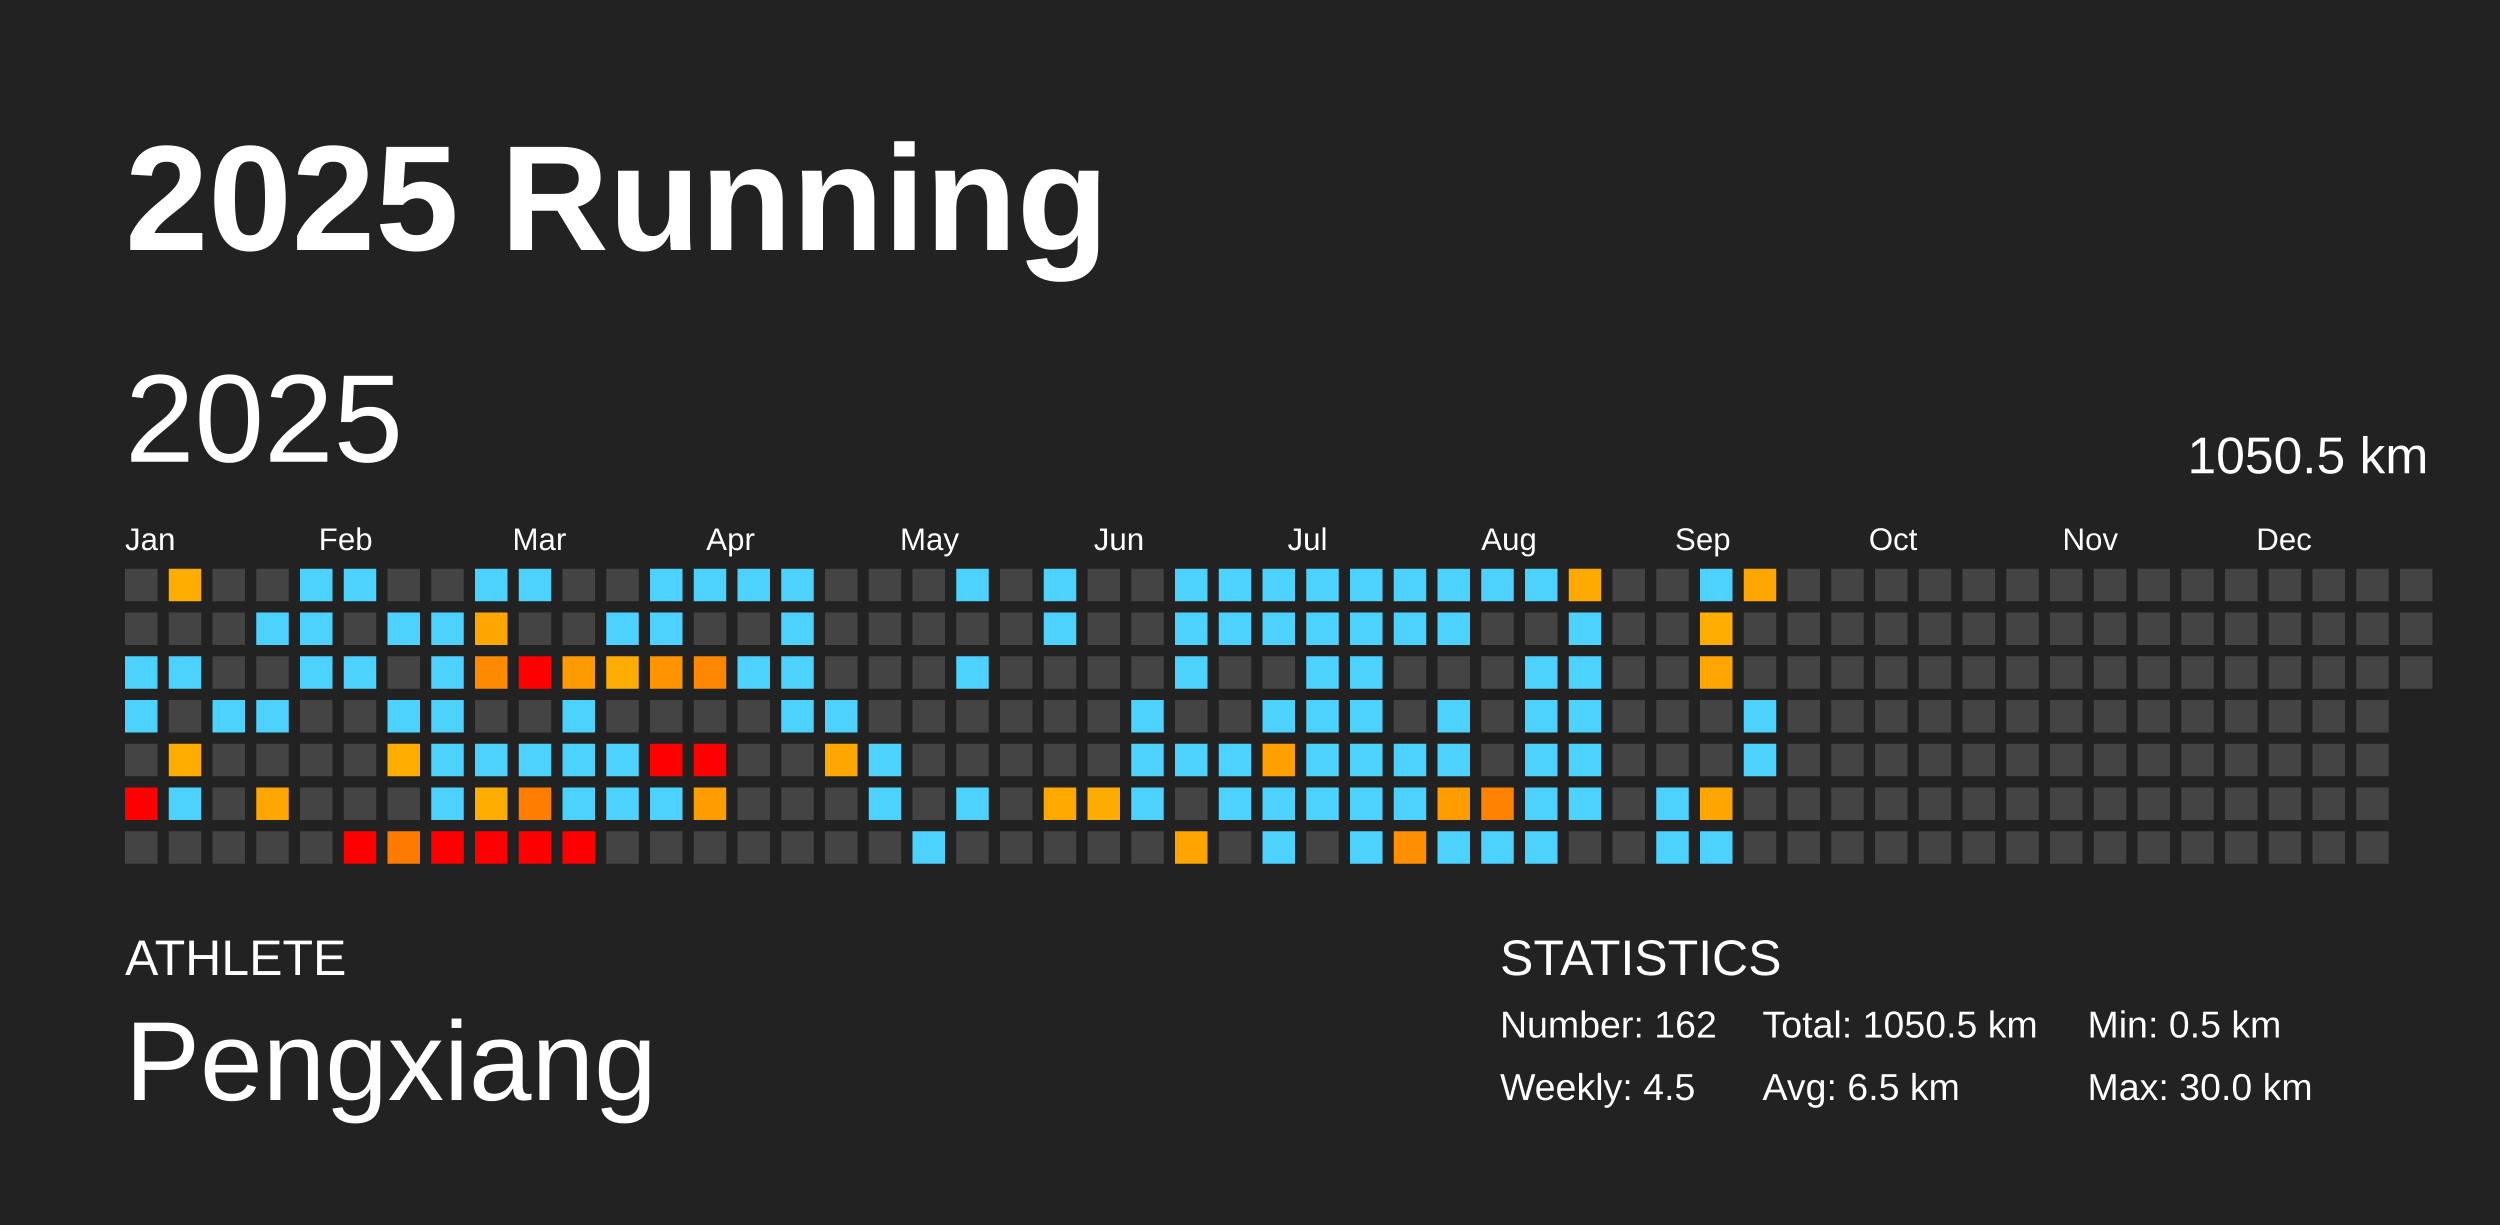
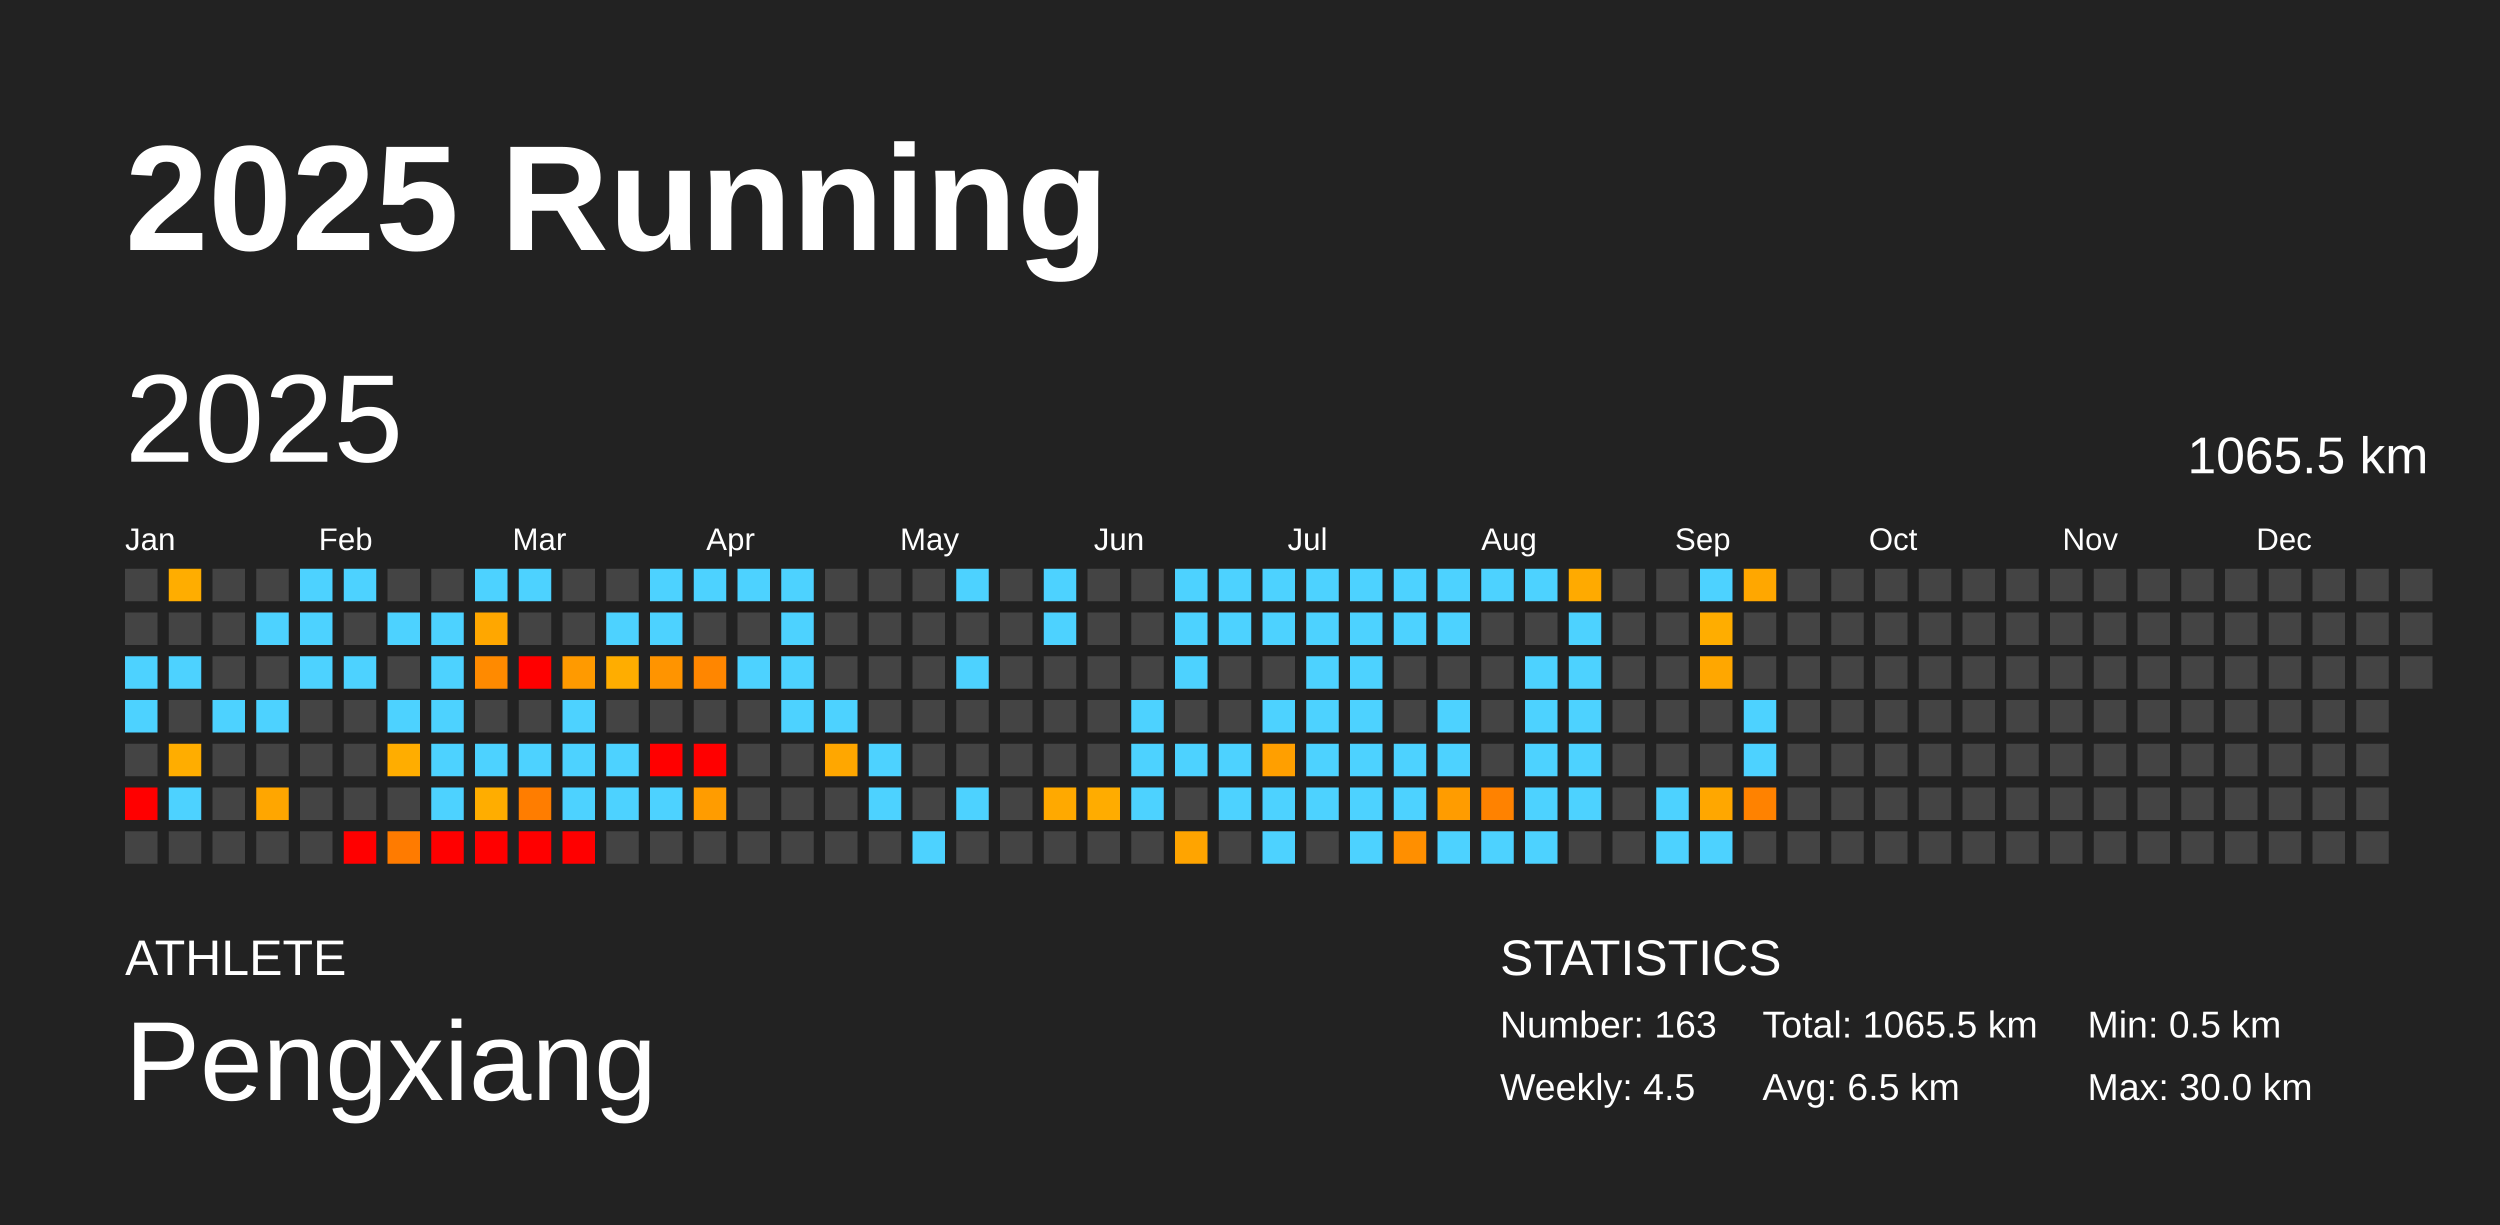
<svg xmlns="http://www.w3.org/2000/svg" baseProfile="full" height="98mm" version="1.1" viewBox="0,0,200,98" width="200mm">
  <defs />
  <rect fill="#222222" height="98" width="200" x="0" y="0" />
  <text fill="#FFFFFF" style="font-size:12px; font-family:Arial; font-weight:bold;" x="10" y="20">2025 Running</text>
  <text fill="#FFFFFF" style="font-size:4px; font-family:Arial" x="10" y="78">ATHLETE</text>
  <text fill="#FFFFFF" style="font-size:9px; font-family:Arial" x="10" y="88">Pengxiang</text>
  <text fill="#FFFFFF" style="font-size:4px; font-family:Arial" x="120" y="78">STATISTICS</text>
-   <text fill="#FFFFFF" style="font-size:3px; font-family:Arial" x="120" y="83">Number: 162</text>
+   <text fill="#FFFFFF" style="font-size:3px; font-family:Arial" x="120" y="83">Number: 163</text>
  <text fill="#FFFFFF" style="font-size:3px; font-family:Arial" x="120" y="88">Weekly: 4.5</text>
-   <text fill="#FFFFFF" style="font-size:3px; font-family:Arial" x="141" y="83">Total: 1050.5 km</text>
+   <text fill="#FFFFFF" style="font-size:3px; font-family:Arial" x="141" y="83">Total: 1065.5 km</text>
  <text fill="#FFFFFF" style="font-size:3px; font-family:Arial" x="141" y="88">Avg: 6.5 km</text>
  <text fill="#FFFFFF" style="font-size:3px; font-family:Arial" x="167" y="83">Min: 0.5 km</text>
  <text fill="#FFFFFF" style="font-size:3px; font-family:Arial" x="167" y="88">Max: 30.0 km</text>
  <text dominant-baseline="hanging" fill="#FFFFFF" style="font-size:10.0px; font-family:Arial;" x="10" y="30">2025</text>
-   <text dominant-baseline="hanging" fill="#FFFFFF" style="font-size:4.125px; font-family:Arial;" x="175" y="35">1050.5 km</text>
+   <text dominant-baseline="hanging" fill="#FFFFFF" style="font-size:4.125px; font-family:Arial;" x="175" y="35">1065.5 km</text>
  <text fill="#FFFFFF" style="font-size:2.5px; font-family:Arial" x="10.0" y="44">Jan</text>
  <text fill="#FFFFFF" style="font-size:2.5px; font-family:Arial" x="25.5" y="44">Feb</text>
  <text fill="#FFFFFF" style="font-size:2.5px; font-family:Arial" x="41.0" y="44">Mar</text>
  <text fill="#FFFFFF" style="font-size:2.5px; font-family:Arial" x="56.5" y="44">Apr</text>
  <text fill="#FFFFFF" style="font-size:2.5px; font-family:Arial" x="72.0" y="44">May</text>
  <text fill="#FFFFFF" style="font-size:2.5px; font-family:Arial" x="87.5" y="44">Jun</text>
  <text fill="#FFFFFF" style="font-size:2.5px; font-family:Arial" x="103.0" y="44">Jul</text>
  <text fill="#FFFFFF" style="font-size:2.5px; font-family:Arial" x="118.5" y="44">Aug</text>
  <text fill="#FFFFFF" style="font-size:2.5px; font-family:Arial" x="134.0" y="44">Sep</text>
  <text fill="#FFFFFF" style="font-size:2.5px; font-family:Arial" x="149.5" y="44">Oct</text>
  <text fill="#FFFFFF" style="font-size:2.5px; font-family:Arial" x="165.0" y="44">Nov</text>
  <text fill="#FFFFFF" style="font-size:2.5px; font-family:Arial" x="180.5" y="44">Dec</text>
  <rect fill="#444444" height="2.6" width="2.6" x="10.0" y="45.5" />
  <rect fill="#444444" height="2.6" width="2.6" x="10.0" y="49.0" />
  <rect fill="#4dd2ff" height="2.6" width="2.6" x="10.0" y="52.5" />
  <rect fill="#4dd2ff" height="2.6" width="2.6" x="10.0" y="56.0" />
  <rect fill="#444444" height="2.6" width="2.6" x="10.0" y="59.5" />
  <rect fill="red" height="2.6" width="2.6" x="10.0" y="63.0" />
  <rect fill="#444444" height="2.6" width="2.6" x="10.0" y="66.5" />
  <rect fill="#ffad00" height="2.6" width="2.6" x="13.5" y="45.5" />
  <rect fill="#444444" height="2.6" width="2.6" x="13.5" y="49.0" />
  <rect fill="#4dd2ff" height="2.6" width="2.6" x="13.5" y="52.5" />
  <rect fill="#444444" height="2.6" width="2.6" x="13.5" y="56.0" />
  <rect fill="#ffad00" height="2.6" width="2.6" x="13.5" y="59.5" />
  <rect fill="#4dd2ff" height="2.6" width="2.6" x="13.5" y="63.0" />
  <rect fill="#444444" height="2.6" width="2.6" x="13.5" y="66.5" />
  <rect fill="#444444" height="2.6" width="2.6" x="17.0" y="45.5" />
  <rect fill="#444444" height="2.6" width="2.6" x="17.0" y="49.0" />
  <rect fill="#444444" height="2.6" width="2.6" x="17.0" y="52.5" />
  <rect fill="#4dd2ff" height="2.6" width="2.6" x="17.0" y="56.0" />
  <rect fill="#444444" height="2.6" width="2.6" x="17.0" y="59.5" />
  <rect fill="#444444" height="2.6" width="2.6" x="17.0" y="63.0" />
  <rect fill="#444444" height="2.6" width="2.6" x="17.0" y="66.5" />
  <rect fill="#444444" height="2.6" width="2.6" x="20.5" y="45.5" />
  <rect fill="#4dd2ff" height="2.6" width="2.6" x="20.5" y="49.0" />
  <rect fill="#444444" height="2.6" width="2.6" x="20.5" y="52.5" />
  <rect fill="#4dd2ff" height="2.6" width="2.6" x="20.5" y="56.0" />
  <rect fill="#444444" height="2.6" width="2.6" x="20.5" y="59.5" />
  <rect fill="#ffa600" height="2.6" width="2.6" x="20.5" y="63.0" />
  <rect fill="#444444" height="2.6" width="2.6" x="20.5" y="66.5" />
  <rect fill="#4dd2ff" height="2.6" width="2.6" x="24.0" y="45.5" />
  <rect fill="#4dd2ff" height="2.6" width="2.6" x="24.0" y="49.0" />
  <rect fill="#4dd2ff" height="2.6" width="2.6" x="24.0" y="52.5" />
  <rect fill="#444444" height="2.6" width="2.6" x="24.0" y="56.0" />
  <rect fill="#444444" height="2.6" width="2.6" x="24.0" y="59.5" />
  <rect fill="#444444" height="2.6" width="2.6" x="24.0" y="63.0" />
  <rect fill="#444444" height="2.6" width="2.6" x="24.0" y="66.5" />
  <rect fill="#4dd2ff" height="2.6" width="2.6" x="27.5" y="45.5" />
  <rect fill="#444444" height="2.6" width="2.6" x="27.5" y="49.0" />
  <rect fill="#4dd2ff" height="2.6" width="2.6" x="27.5" y="52.5" />
  <rect fill="#444444" height="2.6" width="2.6" x="27.5" y="56.0" />
  <rect fill="#444444" height="2.6" width="2.6" x="27.5" y="59.5" />
  <rect fill="#444444" height="2.6" width="2.6" x="27.5" y="63.0" />
  <rect fill="red" height="2.6" width="2.6" x="27.5" y="66.5" />
  <rect fill="#444444" height="2.6" width="2.6" x="31.0" y="45.5" />
  <rect fill="#4dd2ff" height="2.6" width="2.6" x="31.0" y="49.0" />
  <rect fill="#444444" height="2.6" width="2.6" x="31.0" y="52.5" />
  <rect fill="#4dd2ff" height="2.6" width="2.6" x="31.0" y="56.0" />
  <rect fill="#ffad00" height="2.6" width="2.6" x="31.0" y="59.5" />
  <rect fill="#444444" height="2.6" width="2.6" x="31.0" y="63.0" />
  <rect fill="#ff7b00" height="2.6" width="2.6" x="31.0" y="66.5" />
  <rect fill="#444444" height="2.6" width="2.6" x="34.5" y="45.5" />
  <rect fill="#4dd2ff" height="2.6" width="2.6" x="34.5" y="49.0" />
  <rect fill="#4dd2ff" height="2.6" width="2.6" x="34.5" y="52.5" />
  <rect fill="#4dd2ff" height="2.6" width="2.6" x="34.5" y="56.0" />
  <rect fill="#4dd2ff" height="2.6" width="2.6" x="34.5" y="59.5" />
  <rect fill="#4dd2ff" height="2.6" width="2.6" x="34.5" y="63.0" />
  <rect fill="red" height="2.6" width="2.6" x="34.5" y="66.5" />
  <rect fill="#4dd2ff" height="2.6" width="2.6" x="38.0" y="45.5" />
  <rect fill="#ffa700" height="2.6" width="2.6" x="38.0" y="49.0" />
  <rect fill="#ff8a00" height="2.6" width="2.6" x="38.0" y="52.5" />
  <rect fill="#444444" height="2.6" width="2.6" x="38.0" y="56.0" />
  <rect fill="#4dd2ff" height="2.6" width="2.6" x="38.0" y="59.5" />
  <rect fill="#ffad00" height="2.6" width="2.6" x="38.0" y="63.0" />
  <rect fill="red" height="2.6" width="2.6" x="38.0" y="66.5" />
  <rect fill="#4dd2ff" height="2.6" width="2.6" x="41.5" y="45.5" />
  <rect fill="#444444" height="2.6" width="2.6" x="41.5" y="49.0" />
  <rect fill="red" height="2.6" width="2.6" x="41.5" y="52.5" />
  <rect fill="#444444" height="2.6" width="2.6" x="41.5" y="56.0" />
  <rect fill="#4dd2ff" height="2.6" width="2.6" x="41.5" y="59.5" />
  <rect fill="#ff7d00" height="2.6" width="2.6" x="41.5" y="63.0" />
  <rect fill="red" height="2.6" width="2.6" x="41.5" y="66.5" />
  <rect fill="#444444" height="2.6" width="2.6" x="45.0" y="45.5" />
  <rect fill="#444444" height="2.6" width="2.6" x="45.0" y="49.0" />
  <rect fill="#ff9a00" height="2.6" width="2.6" x="45.0" y="52.5" />
  <rect fill="#4dd2ff" height="2.6" width="2.6" x="45.0" y="56.0" />
  <rect fill="#4dd2ff" height="2.6" width="2.6" x="45.0" y="59.5" />
  <rect fill="#4dd2ff" height="2.6" width="2.6" x="45.0" y="63.0" />
  <rect fill="red" height="2.6" width="2.6" x="45.0" y="66.5" />
  <rect fill="#444444" height="2.6" width="2.6" x="48.5" y="45.5" />
  <rect fill="#4dd2ff" height="2.6" width="2.6" x="48.5" y="49.0" />
  <rect fill="#ffad00" height="2.6" width="2.6" x="48.5" y="52.5" />
  <rect fill="#444444" height="2.6" width="2.6" x="48.5" y="56.0" />
  <rect fill="#4dd2ff" height="2.6" width="2.6" x="48.5" y="59.5" />
  <rect fill="#4dd2ff" height="2.6" width="2.6" x="48.5" y="63.0" />
  <rect fill="#444444" height="2.6" width="2.6" x="48.5" y="66.5" />
  <rect fill="#4dd2ff" height="2.6" width="2.6" x="52.0" y="45.5" />
  <rect fill="#4dd2ff" height="2.6" width="2.6" x="52.0" y="49.0" />
  <rect fill="#ff9400" height="2.6" width="2.6" x="52.0" y="52.5" />
  <rect fill="#444444" height="2.6" width="2.6" x="52.0" y="56.0" />
  <rect fill="red" height="2.6" width="2.6" x="52.0" y="59.5" />
  <rect fill="#4dd2ff" height="2.6" width="2.6" x="52.0" y="63.0" />
  <rect fill="#444444" height="2.6" width="2.6" x="52.0" y="66.5" />
  <rect fill="#4dd2ff" height="2.6" width="2.6" x="55.5" y="45.5" />
  <rect fill="#444444" height="2.6" width="2.6" x="55.5" y="49.0" />
  <rect fill="#ff8600" height="2.6" width="2.6" x="55.5" y="52.5" />
  <rect fill="#444444" height="2.6" width="2.6" x="55.5" y="56.0" />
  <rect fill="red" height="2.6" width="2.6" x="55.5" y="59.5" />
  <rect fill="#ff9c00" height="2.6" width="2.6" x="55.5" y="63.0" />
  <rect fill="#444444" height="2.6" width="2.6" x="55.5" y="66.5" />
  <rect fill="#4dd2ff" height="2.6" width="2.6" x="59.0" y="45.5" />
  <rect fill="#444444" height="2.6" width="2.6" x="59.0" y="49.0" />
  <rect fill="#4dd2ff" height="2.6" width="2.6" x="59.0" y="52.5" />
  <rect fill="#444444" height="2.6" width="2.6" x="59.0" y="56.0" />
  <rect fill="#444444" height="2.6" width="2.6" x="59.0" y="59.5" />
  <rect fill="#444444" height="2.6" width="2.6" x="59.0" y="63.0" />
  <rect fill="#444444" height="2.6" width="2.6" x="59.0" y="66.5" />
  <rect fill="#4dd2ff" height="2.6" width="2.6" x="62.5" y="45.5" />
  <rect fill="#4dd2ff" height="2.6" width="2.6" x="62.5" y="49.0" />
  <rect fill="#4dd2ff" height="2.6" width="2.6" x="62.5" y="52.5" />
  <rect fill="#4dd2ff" height="2.6" width="2.6" x="62.5" y="56.0" />
  <rect fill="#444444" height="2.6" width="2.6" x="62.5" y="59.5" />
  <rect fill="#444444" height="2.6" width="2.6" x="62.5" y="63.0" />
  <rect fill="#444444" height="2.6" width="2.6" x="62.5" y="66.5" />
  <rect fill="#444444" height="2.6" width="2.6" x="66.0" y="45.5" />
  <rect fill="#444444" height="2.6" width="2.6" x="66.0" y="49.0" />
  <rect fill="#444444" height="2.6" width="2.6" x="66.0" y="52.5" />
  <rect fill="#4dd2ff" height="2.6" width="2.6" x="66.0" y="56.0" />
  <rect fill="#ffa700" height="2.6" width="2.6" x="66.0" y="59.5" />
  <rect fill="#444444" height="2.6" width="2.6" x="66.0" y="63.0" />
  <rect fill="#444444" height="2.6" width="2.6" x="66.0" y="66.5" />
  <rect fill="#444444" height="2.6" width="2.6" x="69.5" y="45.5" />
  <rect fill="#444444" height="2.6" width="2.6" x="69.5" y="49.0" />
  <rect fill="#444444" height="2.6" width="2.6" x="69.5" y="52.5" />
  <rect fill="#444444" height="2.6" width="2.6" x="69.5" y="56.0" />
  <rect fill="#4dd2ff" height="2.6" width="2.6" x="69.5" y="59.5" />
  <rect fill="#4dd2ff" height="2.6" width="2.6" x="69.5" y="63.0" />
  <rect fill="#444444" height="2.6" width="2.6" x="69.5" y="66.5" />
  <rect fill="#444444" height="2.6" width="2.6" x="73.0" y="45.5" />
  <rect fill="#444444" height="2.6" width="2.6" x="73.0" y="49.0" />
  <rect fill="#444444" height="2.6" width="2.6" x="73.0" y="52.5" />
  <rect fill="#444444" height="2.6" width="2.6" x="73.0" y="56.0" />
  <rect fill="#444444" height="2.6" width="2.6" x="73.0" y="59.5" />
  <rect fill="#444444" height="2.6" width="2.6" x="73.0" y="63.0" />
  <rect fill="#4dd2ff" height="2.6" width="2.6" x="73.0" y="66.5" />
  <rect fill="#4dd2ff" height="2.6" width="2.6" x="76.5" y="45.5" />
  <rect fill="#444444" height="2.6" width="2.6" x="76.5" y="49.0" />
  <rect fill="#4dd2ff" height="2.6" width="2.6" x="76.5" y="52.5" />
  <rect fill="#444444" height="2.6" width="2.6" x="76.5" y="56.0" />
  <rect fill="#444444" height="2.6" width="2.6" x="76.5" y="59.5" />
  <rect fill="#4dd2ff" height="2.6" width="2.6" x="76.5" y="63.0" />
  <rect fill="#444444" height="2.6" width="2.6" x="76.5" y="66.5" />
  <rect fill="#444444" height="2.6" width="2.6" x="80.0" y="45.5" />
  <rect fill="#444444" height="2.6" width="2.6" x="80.0" y="49.0" />
  <rect fill="#444444" height="2.6" width="2.6" x="80.0" y="52.5" />
  <rect fill="#444444" height="2.6" width="2.6" x="80.0" y="56.0" />
  <rect fill="#444444" height="2.6" width="2.6" x="80.0" y="59.5" />
  <rect fill="#444444" height="2.6" width="2.6" x="80.0" y="63.0" />
  <rect fill="#444444" height="2.6" width="2.6" x="80.0" y="66.5" />
  <rect fill="#4dd2ff" height="2.6" width="2.6" x="83.5" y="45.5" />
  <rect fill="#4dd2ff" height="2.6" width="2.6" x="83.5" y="49.0" />
  <rect fill="#444444" height="2.6" width="2.6" x="83.5" y="52.5" />
  <rect fill="#444444" height="2.6" width="2.6" x="83.5" y="56.0" />
  <rect fill="#444444" height="2.6" width="2.6" x="83.5" y="59.5" />
  <rect fill="#ffa900" height="2.6" width="2.6" x="83.5" y="63.0" />
  <rect fill="#444444" height="2.6" width="2.6" x="83.5" y="66.5" />
  <rect fill="#444444" height="2.6" width="2.6" x="87.0" y="45.5" />
  <rect fill="#444444" height="2.6" width="2.6" x="87.0" y="49.0" />
  <rect fill="#444444" height="2.6" width="2.6" x="87.0" y="52.5" />
  <rect fill="#444444" height="2.6" width="2.6" x="87.0" y="56.0" />
  <rect fill="#444444" height="2.6" width="2.6" x="87.0" y="59.5" />
  <rect fill="#ffac00" height="2.6" width="2.6" x="87.0" y="63.0" />
  <rect fill="#444444" height="2.6" width="2.6" x="87.0" y="66.5" />
  <rect fill="#444444" height="2.6" width="2.6" x="90.5" y="45.5" />
  <rect fill="#444444" height="2.6" width="2.6" x="90.5" y="49.0" />
  <rect fill="#444444" height="2.6" width="2.6" x="90.5" y="52.5" />
  <rect fill="#4dd2ff" height="2.6" width="2.6" x="90.5" y="56.0" />
  <rect fill="#4dd2ff" height="2.6" width="2.6" x="90.5" y="59.5" />
  <rect fill="#4dd2ff" height="2.6" width="2.6" x="90.5" y="63.0" />
  <rect fill="#444444" height="2.6" width="2.6" x="90.5" y="66.5" />
  <rect fill="#4dd2ff" height="2.6" width="2.6" x="94.0" y="45.5" />
  <rect fill="#4dd2ff" height="2.6" width="2.6" x="94.0" y="49.0" />
  <rect fill="#4dd2ff" height="2.6" width="2.6" x="94.0" y="52.5" />
  <rect fill="#444444" height="2.6" width="2.6" x="94.0" y="56.0" />
  <rect fill="#4dd2ff" height="2.6" width="2.6" x="94.0" y="59.5" />
  <rect fill="#444444" height="2.6" width="2.6" x="94.0" y="63.0" />
  <rect fill="#ffa400" height="2.6" width="2.6" x="94.0" y="66.5" />
  <rect fill="#4dd2ff" height="2.6" width="2.6" x="97.5" y="45.5" />
  <rect fill="#4dd2ff" height="2.6" width="2.6" x="97.5" y="49.0" />
  <rect fill="#444444" height="2.6" width="2.6" x="97.5" y="52.5" />
  <rect fill="#444444" height="2.6" width="2.6" x="97.5" y="56.0" />
  <rect fill="#4dd2ff" height="2.6" width="2.6" x="97.5" y="59.5" />
  <rect fill="#4dd2ff" height="2.6" width="2.6" x="97.5" y="63.0" />
  <rect fill="#444444" height="2.6" width="2.6" x="97.5" y="66.5" />
  <rect fill="#4dd2ff" height="2.6" width="2.6" x="101.0" y="45.5" />
  <rect fill="#4dd2ff" height="2.6" width="2.6" x="101.0" y="49.0" />
  <rect fill="#444444" height="2.6" width="2.6" x="101.0" y="52.5" />
  <rect fill="#4dd2ff" height="2.6" width="2.6" x="101.0" y="56.0" />
  <rect fill="#ff9f00" height="2.6" width="2.6" x="101.0" y="59.5" />
  <rect fill="#4dd2ff" height="2.6" width="2.6" x="101.0" y="63.0" />
  <rect fill="#4dd2ff" height="2.6" width="2.6" x="101.0" y="66.5" />
  <rect fill="#4dd2ff" height="2.6" width="2.6" x="104.5" y="45.5" />
  <rect fill="#4dd2ff" height="2.6" width="2.6" x="104.5" y="49.0" />
  <rect fill="#4dd2ff" height="2.6" width="2.6" x="104.5" y="52.5" />
  <rect fill="#4dd2ff" height="2.6" width="2.6" x="104.5" y="56.0" />
  <rect fill="#4dd2ff" height="2.6" width="2.6" x="104.5" y="59.5" />
  <rect fill="#4dd2ff" height="2.6" width="2.6" x="104.5" y="63.0" />
  <rect fill="#444444" height="2.6" width="2.6" x="104.5" y="66.5" />
  <rect fill="#4dd2ff" height="2.6" width="2.6" x="108.0" y="45.5" />
  <rect fill="#4dd2ff" height="2.6" width="2.6" x="108.0" y="49.0" />
  <rect fill="#4dd2ff" height="2.6" width="2.6" x="108.0" y="52.5" />
  <rect fill="#4dd2ff" height="2.6" width="2.6" x="108.0" y="56.0" />
  <rect fill="#4dd2ff" height="2.6" width="2.6" x="108.0" y="59.5" />
  <rect fill="#4dd2ff" height="2.6" width="2.6" x="108.0" y="63.0" />
  <rect fill="#4dd2ff" height="2.6" width="2.6" x="108.0" y="66.5" />
  <rect fill="#4dd2ff" height="2.6" width="2.6" x="111.5" y="45.5" />
  <rect fill="#4dd2ff" height="2.6" width="2.6" x="111.5" y="49.0" />
  <rect fill="#444444" height="2.6" width="2.6" x="111.5" y="52.5" />
  <rect fill="#444444" height="2.6" width="2.6" x="111.5" y="56.0" />
  <rect fill="#4dd2ff" height="2.6" width="2.6" x="111.5" y="59.5" />
  <rect fill="#4dd2ff" height="2.6" width="2.6" x="111.5" y="63.0" />
  <rect fill="#ff8f00" height="2.6" width="2.6" x="111.5" y="66.5" />
  <rect fill="#4dd2ff" height="2.6" width="2.6" x="115.0" y="45.5" />
  <rect fill="#4dd2ff" height="2.6" width="2.6" x="115.0" y="49.0" />
  <rect fill="#444444" height="2.6" width="2.6" x="115.0" y="52.5" />
  <rect fill="#4dd2ff" height="2.6" width="2.6" x="115.0" y="56.0" />
  <rect fill="#4dd2ff" height="2.6" width="2.6" x="115.0" y="59.5" />
  <rect fill="#ff9c00" height="2.6" width="2.6" x="115.0" y="63.0" />
  <rect fill="#4dd2ff" height="2.6" width="2.6" x="115.0" y="66.5" />
  <rect fill="#4dd2ff" height="2.6" width="2.6" x="118.5" y="45.5" />
  <rect fill="#444444" height="2.6" width="2.6" x="118.5" y="49.0" />
  <rect fill="#444444" height="2.6" width="2.6" x="118.5" y="52.5" />
  <rect fill="#444444" height="2.6" width="2.6" x="118.5" y="56.0" />
  <rect fill="#444444" height="2.6" width="2.6" x="118.5" y="59.5" />
  <rect fill="#ff8200" height="2.6" width="2.6" x="118.5" y="63.0" />
  <rect fill="#4dd2ff" height="2.6" width="2.6" x="118.5" y="66.5" />
  <rect fill="#4dd2ff" height="2.6" width="2.6" x="122.0" y="45.5" />
  <rect fill="#444444" height="2.6" width="2.6" x="122.0" y="49.0" />
  <rect fill="#4dd2ff" height="2.6" width="2.6" x="122.0" y="52.5" />
  <rect fill="#4dd2ff" height="2.6" width="2.6" x="122.0" y="56.0" />
  <rect fill="#4dd2ff" height="2.6" width="2.6" x="122.0" y="59.5" />
  <rect fill="#4dd2ff" height="2.6" width="2.6" x="122.0" y="63.0" />
  <rect fill="#4dd2ff" height="2.6" width="2.6" x="122.0" y="66.5" />
  <rect fill="#ffaa00" height="2.6" width="2.6" x="125.5" y="45.5" />
  <rect fill="#4dd2ff" height="2.6" width="2.6" x="125.5" y="49.0" />
  <rect fill="#4dd2ff" height="2.6" width="2.6" x="125.5" y="52.5" />
  <rect fill="#4dd2ff" height="2.6" width="2.6" x="125.5" y="56.0" />
  <rect fill="#4dd2ff" height="2.6" width="2.6" x="125.5" y="59.5" />
  <rect fill="#4dd2ff" height="2.6" width="2.6" x="125.5" y="63.0" />
  <rect fill="#444444" height="2.6" width="2.6" x="125.5" y="66.5" />
  <rect fill="#444444" height="2.6" width="2.6" x="129.0" y="45.5" />
  <rect fill="#444444" height="2.6" width="2.6" x="129.0" y="49.0" />
  <rect fill="#444444" height="2.6" width="2.6" x="129.0" y="52.5" />
  <rect fill="#444444" height="2.6" width="2.6" x="129.0" y="56.0" />
  <rect fill="#444444" height="2.6" width="2.6" x="129.0" y="59.5" />
  <rect fill="#444444" height="2.6" width="2.6" x="129.0" y="63.0" />
  <rect fill="#444444" height="2.6" width="2.6" x="129.0" y="66.5" />
  <rect fill="#444444" height="2.6" width="2.6" x="132.5" y="45.5" />
  <rect fill="#444444" height="2.6" width="2.6" x="132.5" y="49.0" />
  <rect fill="#444444" height="2.6" width="2.6" x="132.5" y="52.5" />
  <rect fill="#444444" height="2.6" width="2.6" x="132.5" y="56.0" />
  <rect fill="#444444" height="2.6" width="2.6" x="132.5" y="59.5" />
  <rect fill="#4dd2ff" height="2.6" width="2.6" x="132.5" y="63.0" />
  <rect fill="#4dd2ff" height="2.6" width="2.6" x="132.5" y="66.5" />
  <rect fill="#4dd2ff" height="2.6" width="2.6" x="136.0" y="45.5" />
  <rect fill="#ffad00" height="2.6" width="2.6" x="136.0" y="49.0" />
  <rect fill="#ffa700" height="2.6" width="2.6" x="136.0" y="52.5" />
  <rect fill="#444444" height="2.6" width="2.6" x="136.0" y="56.0" />
  <rect fill="#444444" height="2.6" width="2.6" x="136.0" y="59.5" />
  <rect fill="#ffa700" height="2.6" width="2.6" x="136.0" y="63.0" />
  <rect fill="#4dd2ff" height="2.6" width="2.6" x="136.0" y="66.5" />
  <rect fill="#ffa700" height="2.6" width="2.6" x="139.5" y="45.5" />
  <rect fill="#444444" height="2.6" width="2.6" x="139.5" y="49.0" />
  <rect fill="#444444" height="2.6" width="2.6" x="139.5" y="52.5" />
  <rect fill="#4dd2ff" height="2.6" width="2.6" x="139.5" y="56.0" />
  <rect fill="#4dd2ff" height="2.6" width="2.6" x="139.5" y="59.5" />
-   <rect fill="#444444" height="2.6" width="2.6" x="139.5" y="63.0" />
+   <rect fill="#ff8200" height="2.6" width="2.6" x="139.5" y="63.0" />
  <rect fill="#444444" height="2.6" width="2.6" x="139.5" y="66.5" />
  <rect fill="#444444" height="2.6" width="2.6" x="143.0" y="45.5" />
  <rect fill="#444444" height="2.6" width="2.6" x="143.0" y="49.0" />
  <rect fill="#444444" height="2.6" width="2.6" x="143.0" y="52.5" />
  <rect fill="#444444" height="2.6" width="2.6" x="143.0" y="56.0" />
  <rect fill="#444444" height="2.6" width="2.6" x="143.0" y="59.5" />
  <rect fill="#444444" height="2.6" width="2.6" x="143.0" y="63.0" />
  <rect fill="#444444" height="2.6" width="2.6" x="143.0" y="66.5" />
  <rect fill="#444444" height="2.6" width="2.6" x="146.5" y="45.5" />
  <rect fill="#444444" height="2.6" width="2.6" x="146.5" y="49.0" />
  <rect fill="#444444" height="2.6" width="2.6" x="146.5" y="52.5" />
  <rect fill="#444444" height="2.6" width="2.6" x="146.5" y="56.0" />
  <rect fill="#444444" height="2.6" width="2.6" x="146.5" y="59.5" />
  <rect fill="#444444" height="2.6" width="2.6" x="146.5" y="63.0" />
  <rect fill="#444444" height="2.6" width="2.6" x="146.5" y="66.5" />
  <rect fill="#444444" height="2.6" width="2.6" x="150.0" y="45.5" />
  <rect fill="#444444" height="2.6" width="2.6" x="150.0" y="49.0" />
  <rect fill="#444444" height="2.6" width="2.6" x="150.0" y="52.5" />
  <rect fill="#444444" height="2.6" width="2.6" x="150.0" y="56.0" />
  <rect fill="#444444" height="2.6" width="2.6" x="150.0" y="59.5" />
  <rect fill="#444444" height="2.6" width="2.6" x="150.0" y="63.0" />
  <rect fill="#444444" height="2.6" width="2.6" x="150.0" y="66.5" />
  <rect fill="#444444" height="2.6" width="2.6" x="153.5" y="45.5" />
  <rect fill="#444444" height="2.6" width="2.6" x="153.5" y="49.0" />
  <rect fill="#444444" height="2.6" width="2.6" x="153.5" y="52.5" />
  <rect fill="#444444" height="2.6" width="2.6" x="153.5" y="56.0" />
  <rect fill="#444444" height="2.6" width="2.6" x="153.5" y="59.5" />
  <rect fill="#444444" height="2.6" width="2.6" x="153.5" y="63.0" />
  <rect fill="#444444" height="2.6" width="2.6" x="153.5" y="66.5" />
  <rect fill="#444444" height="2.6" width="2.6" x="157.0" y="45.5" />
  <rect fill="#444444" height="2.6" width="2.6" x="157.0" y="49.0" />
  <rect fill="#444444" height="2.6" width="2.6" x="157.0" y="52.5" />
  <rect fill="#444444" height="2.6" width="2.6" x="157.0" y="56.0" />
  <rect fill="#444444" height="2.6" width="2.6" x="157.0" y="59.5" />
  <rect fill="#444444" height="2.6" width="2.6" x="157.0" y="63.0" />
  <rect fill="#444444" height="2.6" width="2.6" x="157.0" y="66.5" />
  <rect fill="#444444" height="2.6" width="2.6" x="160.5" y="45.5" />
  <rect fill="#444444" height="2.6" width="2.6" x="160.5" y="49.0" />
  <rect fill="#444444" height="2.6" width="2.6" x="160.5" y="52.5" />
  <rect fill="#444444" height="2.6" width="2.6" x="160.5" y="56.0" />
  <rect fill="#444444" height="2.6" width="2.6" x="160.5" y="59.5" />
  <rect fill="#444444" height="2.6" width="2.6" x="160.5" y="63.0" />
  <rect fill="#444444" height="2.6" width="2.6" x="160.5" y="66.5" />
  <rect fill="#444444" height="2.6" width="2.6" x="164.0" y="45.5" />
  <rect fill="#444444" height="2.6" width="2.6" x="164.0" y="49.0" />
  <rect fill="#444444" height="2.6" width="2.6" x="164.0" y="52.5" />
  <rect fill="#444444" height="2.6" width="2.6" x="164.0" y="56.0" />
  <rect fill="#444444" height="2.6" width="2.6" x="164.0" y="59.5" />
  <rect fill="#444444" height="2.6" width="2.6" x="164.0" y="63.0" />
  <rect fill="#444444" height="2.6" width="2.6" x="164.0" y="66.5" />
  <rect fill="#444444" height="2.6" width="2.6" x="167.5" y="45.5" />
  <rect fill="#444444" height="2.6" width="2.6" x="167.5" y="49.0" />
  <rect fill="#444444" height="2.6" width="2.6" x="167.5" y="52.5" />
  <rect fill="#444444" height="2.6" width="2.6" x="167.5" y="56.0" />
  <rect fill="#444444" height="2.6" width="2.6" x="167.5" y="59.5" />
  <rect fill="#444444" height="2.6" width="2.6" x="167.5" y="63.0" />
  <rect fill="#444444" height="2.6" width="2.6" x="167.5" y="66.5" />
  <rect fill="#444444" height="2.6" width="2.6" x="171.0" y="45.5" />
  <rect fill="#444444" height="2.6" width="2.6" x="171.0" y="49.0" />
  <rect fill="#444444" height="2.6" width="2.6" x="171.0" y="52.5" />
  <rect fill="#444444" height="2.6" width="2.6" x="171.0" y="56.0" />
  <rect fill="#444444" height="2.6" width="2.6" x="171.0" y="59.5" />
  <rect fill="#444444" height="2.6" width="2.6" x="171.0" y="63.0" />
  <rect fill="#444444" height="2.6" width="2.6" x="171.0" y="66.5" />
  <rect fill="#444444" height="2.6" width="2.6" x="174.5" y="45.5" />
  <rect fill="#444444" height="2.6" width="2.6" x="174.5" y="49.0" />
  <rect fill="#444444" height="2.6" width="2.6" x="174.5" y="52.5" />
  <rect fill="#444444" height="2.6" width="2.6" x="174.5" y="56.0" />
  <rect fill="#444444" height="2.6" width="2.6" x="174.5" y="59.5" />
  <rect fill="#444444" height="2.6" width="2.6" x="174.5" y="63.0" />
  <rect fill="#444444" height="2.6" width="2.6" x="174.5" y="66.5" />
  <rect fill="#444444" height="2.6" width="2.6" x="178.0" y="45.5" />
  <rect fill="#444444" height="2.6" width="2.6" x="178.0" y="49.0" />
  <rect fill="#444444" height="2.6" width="2.6" x="178.0" y="52.5" />
  <rect fill="#444444" height="2.6" width="2.6" x="178.0" y="56.0" />
  <rect fill="#444444" height="2.6" width="2.6" x="178.0" y="59.5" />
  <rect fill="#444444" height="2.6" width="2.6" x="178.0" y="63.0" />
  <rect fill="#444444" height="2.6" width="2.6" x="178.0" y="66.5" />
  <rect fill="#444444" height="2.6" width="2.6" x="181.5" y="45.5" />
  <rect fill="#444444" height="2.6" width="2.6" x="181.5" y="49.0" />
  <rect fill="#444444" height="2.6" width="2.6" x="181.5" y="52.5" />
  <rect fill="#444444" height="2.6" width="2.6" x="181.5" y="56.0" />
  <rect fill="#444444" height="2.6" width="2.6" x="181.5" y="59.5" />
  <rect fill="#444444" height="2.6" width="2.6" x="181.5" y="63.0" />
  <rect fill="#444444" height="2.6" width="2.6" x="181.5" y="66.5" />
  <rect fill="#444444" height="2.6" width="2.6" x="185.0" y="45.5" />
  <rect fill="#444444" height="2.6" width="2.6" x="185.0" y="49.0" />
  <rect fill="#444444" height="2.6" width="2.6" x="185.0" y="52.5" />
  <rect fill="#444444" height="2.6" width="2.6" x="185.0" y="56.0" />
  <rect fill="#444444" height="2.6" width="2.6" x="185.0" y="59.5" />
  <rect fill="#444444" height="2.6" width="2.6" x="185.0" y="63.0" />
  <rect fill="#444444" height="2.6" width="2.6" x="185.0" y="66.5" />
  <rect fill="#444444" height="2.6" width="2.6" x="188.5" y="45.5" />
  <rect fill="#444444" height="2.6" width="2.6" x="188.5" y="49.0" />
  <rect fill="#444444" height="2.6" width="2.6" x="188.5" y="52.5" />
  <rect fill="#444444" height="2.6" width="2.6" x="188.5" y="56.0" />
  <rect fill="#444444" height="2.6" width="2.6" x="188.5" y="59.5" />
  <rect fill="#444444" height="2.6" width="2.6" x="188.5" y="63.0" />
  <rect fill="#444444" height="2.6" width="2.6" x="188.5" y="66.5" />
  <rect fill="#444444" height="2.6" width="2.6" x="192.0" y="45.5" />
  <rect fill="#444444" height="2.6" width="2.6" x="192.0" y="49.0" />
  <rect fill="#444444" height="2.6" width="2.6" x="192.0" y="52.5" />
</svg>
